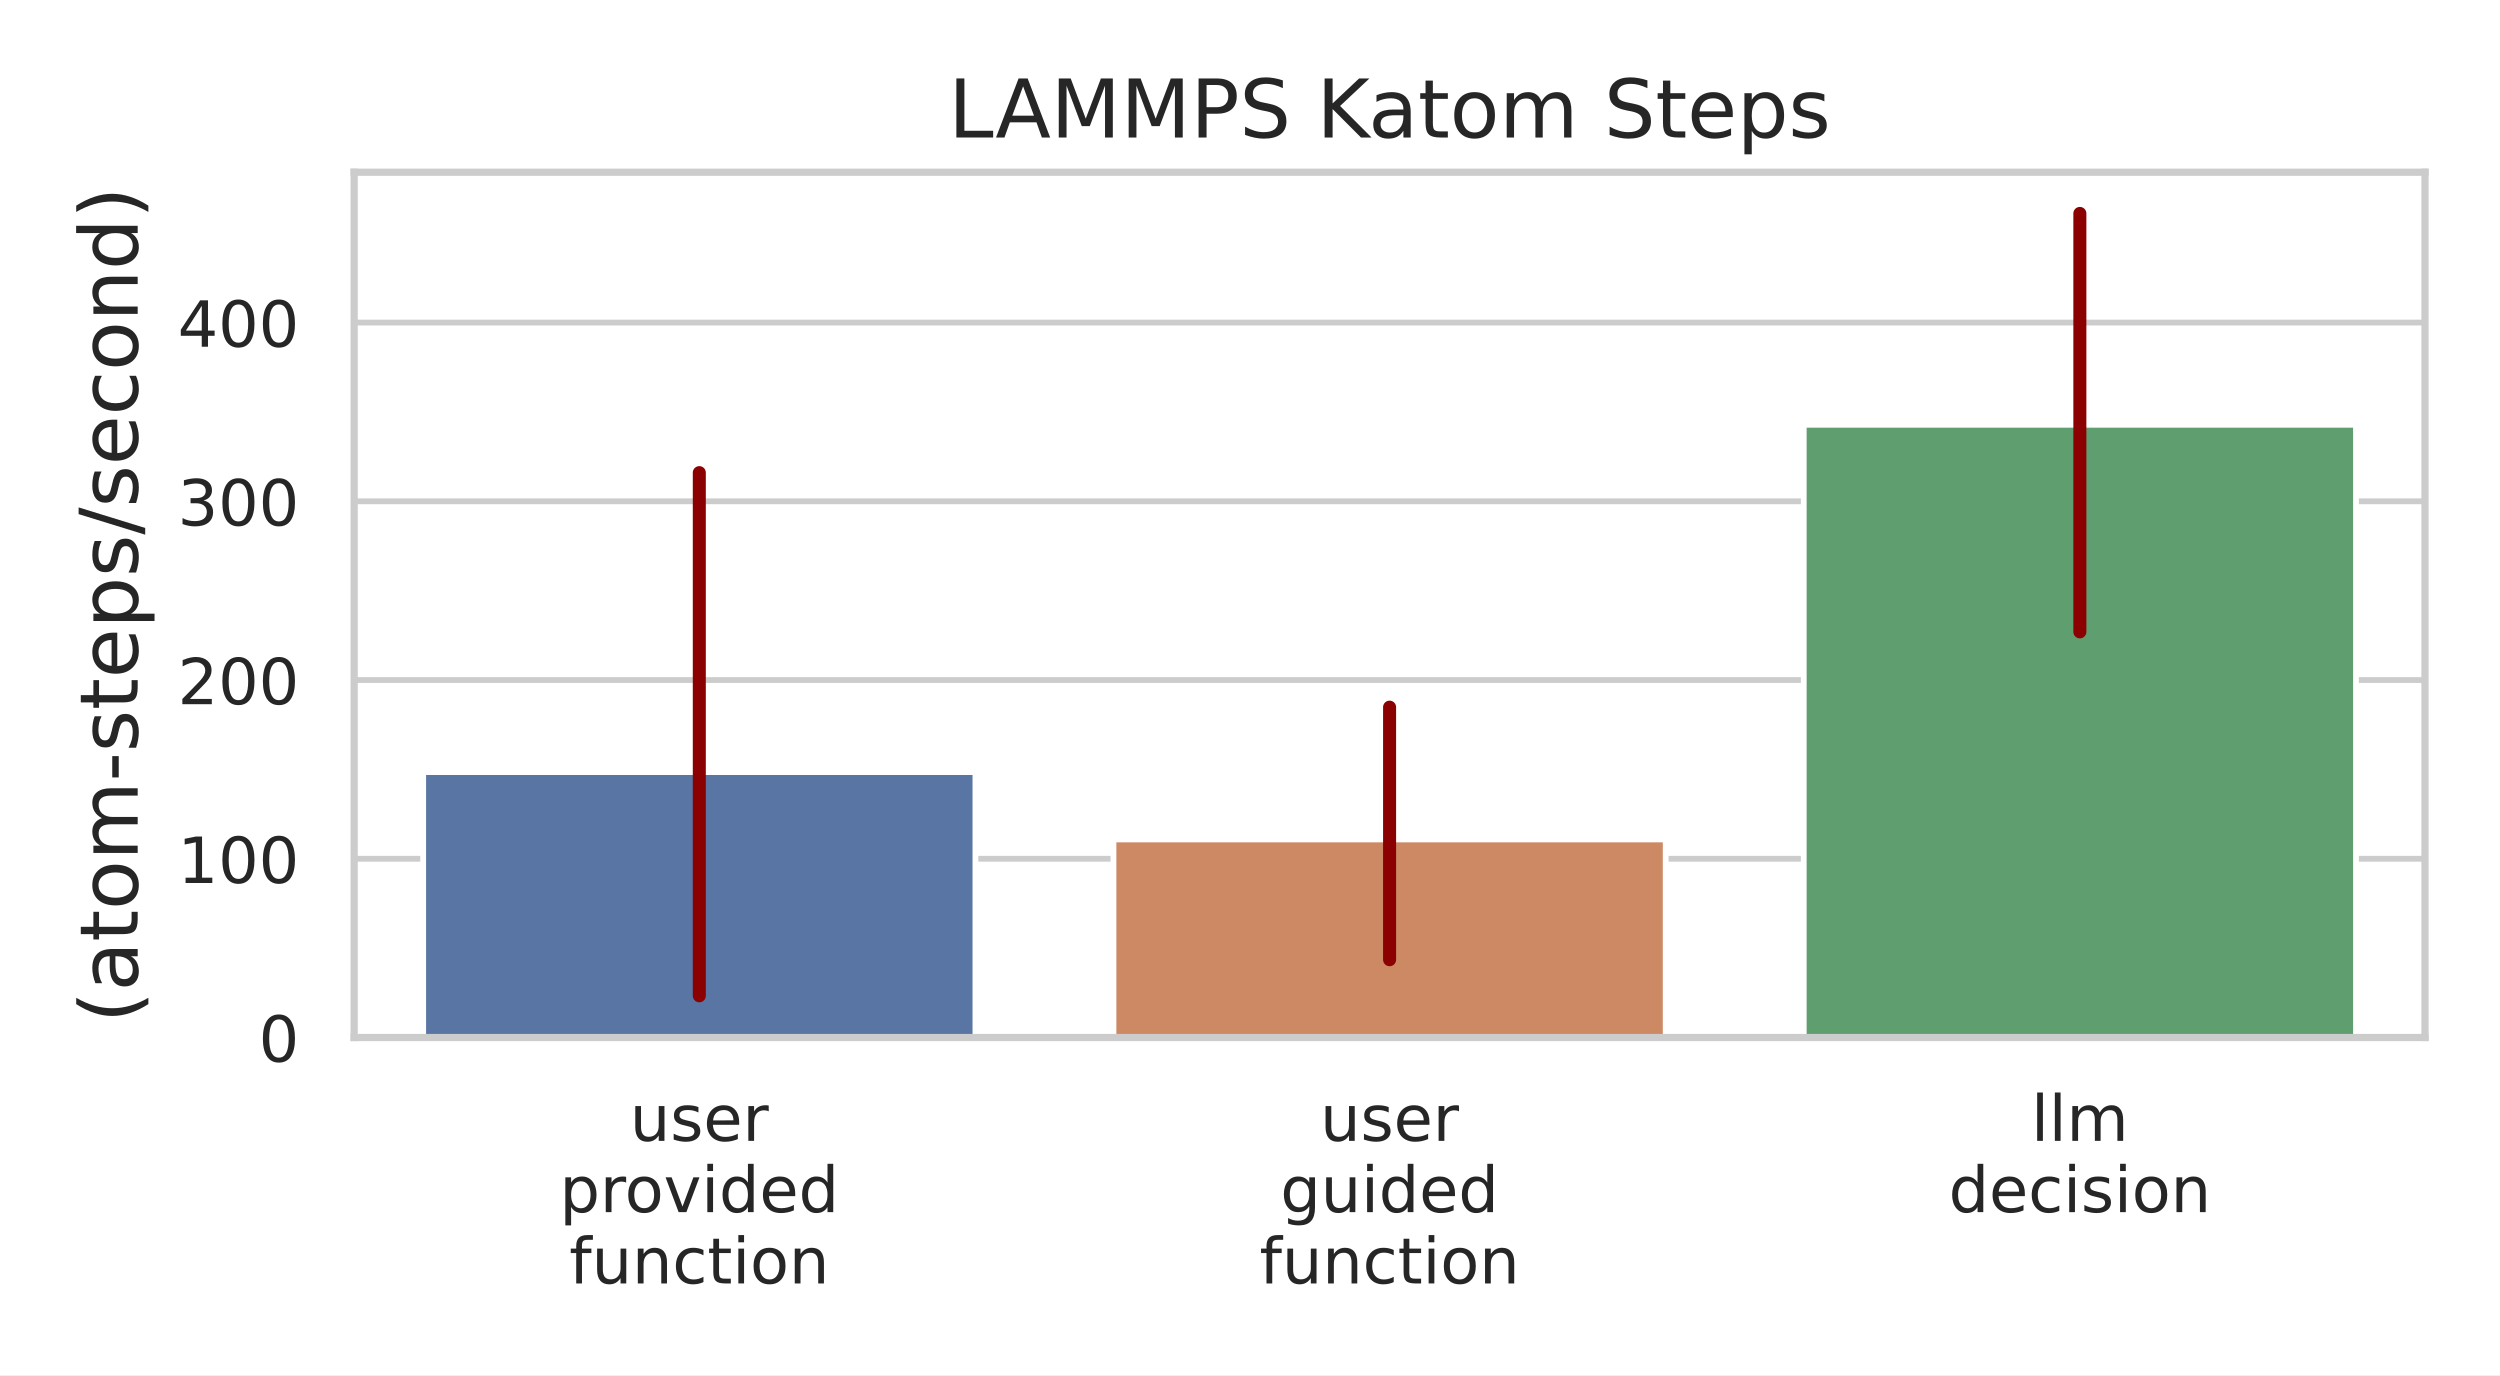
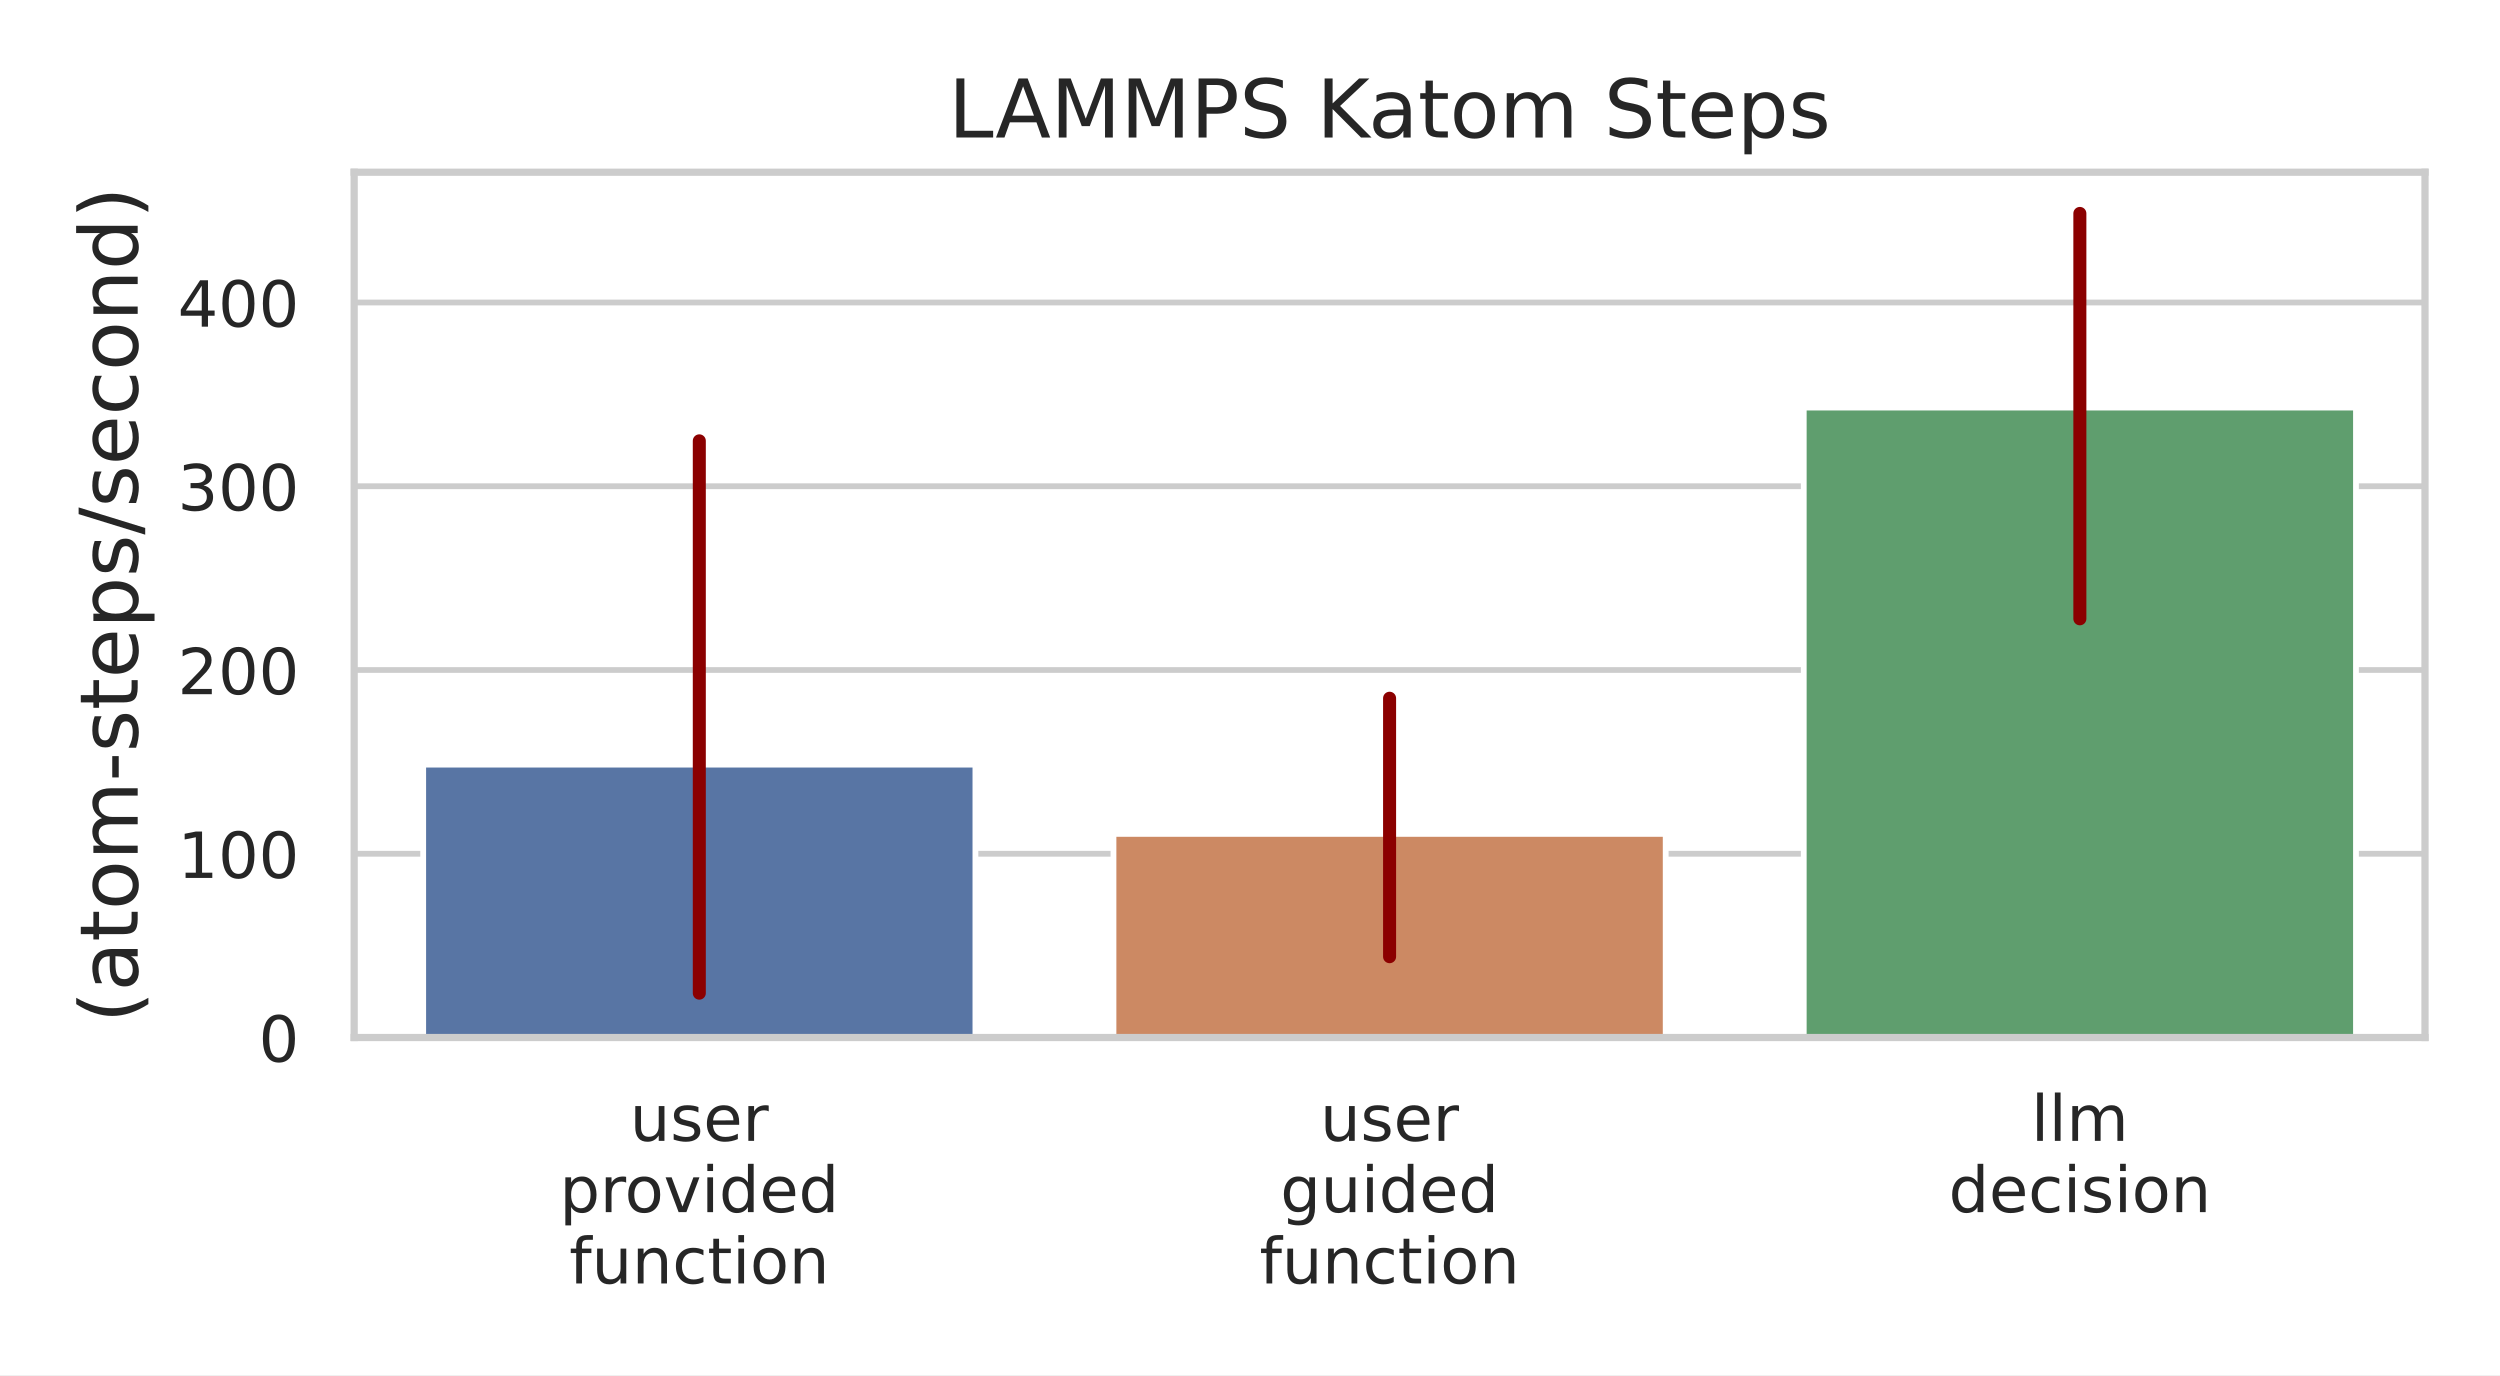
<svg xmlns="http://www.w3.org/2000/svg" xmlns:xlink="http://www.w3.org/1999/xlink" width="432pt" height="237.6pt" viewBox="0 0 432 237.6" version="1.1">
  <defs>
    <style type="text/css">*{stroke-linejoin: round; stroke-linecap: butt}</style>
  </defs>
  <g id="figure_1">
    <g id="patch_1">
      <path d="M 0 237.6  L 432 237.6  L 432 0  L 0 0  z " style="fill: #ffffff" />
    </g>
    <g id="axes_1">
      <g id="patch_2">
        <path d="M 61.2 179.284  L 419.04 179.284  L 419.04 29.76  L 61.2 29.76  z " style="fill: #ffffff" />
      </g>
      <g id="matplotlib.axis_1">
        <g id="xtick_1">
          <g id="text_1">
            <g style="fill: #262626" transform="translate(108.844 197.1423) scale(0.11 -0.11)">
              <defs>
                <path id="DejaVuSans-75" d="M 544 1381  L 544 3500  L 1119 3500  L 1119 1403  Q 1119 906 1312 657  Q 1506 409 1894 409  Q 2359 409 2629 706  Q 2900 1003 2900 1516  L 2900 3500  L 3475 3500  L 3475 0  L 2900 0  L 2900 538  Q 2691 219 2414 64  Q 2138 -91 1772 -91  Q 1169 -91 856 284  Q 544 659 544 1381  z M 1991 3584  L 1991 3584  z " transform="scale(0.015625)" />
                <path id="DejaVuSans-73" d="M 2834 3397  L 2834 2853  Q 2591 2978 2328 3040  Q 2066 3103 1784 3103  Q 1356 3103 1142 2972  Q 928 2841 928 2578  Q 928 2378 1081 2264  Q 1234 2150 1697 2047  L 1894 2003  Q 2506 1872 2764 1633  Q 3022 1394 3022 966  Q 3022 478 2636 193  Q 2250 -91 1575 -91  Q 1294 -91 989 -36  Q 684 19 347 128  L 347 722  Q 666 556 975 473  Q 1284 391 1588 391  Q 1994 391 2212 530  Q 2431 669 2431 922  Q 2431 1156 2273 1281  Q 2116 1406 1581 1522  L 1381 1569  Q 847 1681 609 1914  Q 372 2147 372 2553  Q 372 3047 722 3315  Q 1072 3584 1716 3584  Q 2034 3584 2315 3537  Q 2597 3491 2834 3397  z " transform="scale(0.015625)" />
                <path id="DejaVuSans-65" d="M 3597 1894  L 3597 1613  L 953 1613  Q 991 1019 1311 708  Q 1631 397 2203 397  Q 2534 397 2845 478  Q 3156 559 3463 722  L 3463 178  Q 3153 47 2828 -22  Q 2503 -91 2169 -91  Q 1331 -91 842 396  Q 353 884 353 1716  Q 353 2575 817 3079  Q 1281 3584 2069 3584  Q 2775 3584 3186 3129  Q 3597 2675 3597 1894  z M 3022 2063  Q 3016 2534 2758 2815  Q 2500 3097 2075 3097  Q 1594 3097 1305 2825  Q 1016 2553 972 2059  L 3022 2063  z " transform="scale(0.015625)" />
                <path id="DejaVuSans-72" d="M 2631 2963  Q 2534 3019 2420 3045  Q 2306 3072 2169 3072  Q 1681 3072 1420 2755  Q 1159 2438 1159 1844  L 1159 0  L 581 0  L 581 3500  L 1159 3500  L 1159 2956  Q 1341 3275 1631 3429  Q 1922 3584 2338 3584  Q 2397 3584 2469 3576  Q 2541 3569 2628 3553  L 2631 2963  z " transform="scale(0.015625)" />
              </defs>
              <use xlink:href="#DejaVuSans-75" />
              <use xlink:href="#DejaVuSans-73" x="63.379" />
              <use xlink:href="#DejaVuSans-65" x="115.479" />
              <use xlink:href="#DejaVuSans-72" x="177.002" />
            </g>
            <g style="fill: #262626" transform="translate(96.695 209.4599) scale(0.11 -0.11)">
              <defs>
                <path id="DejaVuSans-70" d="M 1159 525  L 1159 -1331  L 581 -1331  L 581 3500  L 1159 3500  L 1159 2969  Q 1341 3281 1617 3432  Q 1894 3584 2278 3584  Q 2916 3584 3314 3078  Q 3713 2572 3713 1747  Q 3713 922 3314 415  Q 2916 -91 2278 -91  Q 1894 -91 1617 61  Q 1341 213 1159 525  z M 3116 1747  Q 3116 2381 2855 2742  Q 2594 3103 2138 3103  Q 1681 3103 1420 2742  Q 1159 2381 1159 1747  Q 1159 1113 1420 752  Q 1681 391 2138 391  Q 2594 391 2855 752  Q 3116 1113 3116 1747  z " transform="scale(0.015625)" />
                <path id="DejaVuSans-6f" d="M 1959 3097  Q 1497 3097 1228 2736  Q 959 2375 959 1747  Q 959 1119 1226 758  Q 1494 397 1959 397  Q 2419 397 2687 759  Q 2956 1122 2956 1747  Q 2956 2369 2687 2733  Q 2419 3097 1959 3097  z M 1959 3584  Q 2709 3584 3137 3096  Q 3566 2609 3566 1747  Q 3566 888 3137 398  Q 2709 -91 1959 -91  Q 1206 -91 779 398  Q 353 888 353 1747  Q 353 2609 779 3096  Q 1206 3584 1959 3584  z " transform="scale(0.015625)" />
                <path id="DejaVuSans-76" d="M 191 3500  L 800 3500  L 1894 563  L 2988 3500  L 3597 3500  L 2284 0  L 1503 0  L 191 3500  z " transform="scale(0.015625)" />
                <path id="DejaVuSans-69" d="M 603 3500  L 1178 3500  L 1178 0  L 603 0  L 603 3500  z M 603 4863  L 1178 4863  L 1178 4134  L 603 4134  L 603 4863  z " transform="scale(0.015625)" />
                <path id="DejaVuSans-64" d="M 2906 2969  L 2906 4863  L 3481 4863  L 3481 0  L 2906 0  L 2906 525  Q 2725 213 2448 61  Q 2172 -91 1784 -91  Q 1150 -91 751 415  Q 353 922 353 1747  Q 353 2572 751 3078  Q 1150 3584 1784 3584  Q 2172 3584 2448 3432  Q 2725 3281 2906 2969  z M 947 1747  Q 947 1113 1208 752  Q 1469 391 1925 391  Q 2381 391 2643 752  Q 2906 1113 2906 1747  Q 2906 2381 2643 2742  Q 2381 3103 1925 3103  Q 1469 3103 1208 2742  Q 947 2381 947 1747  z " transform="scale(0.015625)" />
              </defs>
              <use xlink:href="#DejaVuSans-70" />
              <use xlink:href="#DejaVuSans-72" x="63.477" />
              <use xlink:href="#DejaVuSans-6f" x="102.34" />
              <use xlink:href="#DejaVuSans-76" x="163.521" />
              <use xlink:href="#DejaVuSans-69" x="222.701" />
              <use xlink:href="#DejaVuSans-64" x="250.484" />
              <use xlink:href="#DejaVuSans-65" x="313.961" />
              <use xlink:href="#DejaVuSans-64" x="375.484" />
            </g>
            <g style="fill: #262626" transform="translate(98.37336 221.7775) scale(0.11 -0.11)">
              <defs>
                <path id="DejaVuSans-66" d="M 2375 4863  L 2375 4384  L 1825 4384  Q 1516 4384 1395 4259  Q 1275 4134 1275 3809  L 1275 3500  L 2222 3500  L 2222 3053  L 1275 3053  L 1275 0  L 697 0  L 697 3053  L 147 3053  L 147 3500  L 697 3500  L 697 3744  Q 697 4328 969 4595  Q 1241 4863 1831 4863  L 2375 4863  z " transform="scale(0.015625)" />
                <path id="DejaVuSans-6e" d="M 3513 2113  L 3513 0  L 2938 0  L 2938 2094  Q 2938 2591 2744 2837  Q 2550 3084 2163 3084  Q 1697 3084 1428 2787  Q 1159 2491 1159 1978  L 1159 0  L 581 0  L 581 3500  L 1159 3500  L 1159 2956  Q 1366 3272 1645 3428  Q 1925 3584 2291 3584  Q 2894 3584 3203 3211  Q 3513 2838 3513 2113  z " transform="scale(0.015625)" />
                <path id="DejaVuSans-63" d="M 3122 3366  L 3122 2828  Q 2878 2963 2633 3030  Q 2388 3097 2138 3097  Q 1578 3097 1268 2742  Q 959 2388 959 1747  Q 959 1106 1268 751  Q 1578 397 2138 397  Q 2388 397 2633 464  Q 2878 531 3122 666  L 3122 134  Q 2881 22 2623 -34  Q 2366 -91 2075 -91  Q 1284 -91 818 406  Q 353 903 353 1747  Q 353 2603 823 3093  Q 1294 3584 2113 3584  Q 2378 3584 2631 3529  Q 2884 3475 3122 3366  z " transform="scale(0.015625)" />
                <path id="DejaVuSans-74" d="M 1172 4494  L 1172 3500  L 2356 3500  L 2356 3053  L 1172 3053  L 1172 1153  Q 1172 725 1289 603  Q 1406 481 1766 481  L 2356 481  L 2356 0  L 1766 0  Q 1100 0 847 248  Q 594 497 594 1153  L 594 3053  L 172 3053  L 172 3500  L 594 3500  L 594 4494  L 1172 4494  z " transform="scale(0.015625)" />
              </defs>
              <use xlink:href="#DejaVuSans-66" />
              <use xlink:href="#DejaVuSans-75" x="35.205" />
              <use xlink:href="#DejaVuSans-6e" x="98.584" />
              <use xlink:href="#DejaVuSans-63" x="161.963" />
              <use xlink:href="#DejaVuSans-74" x="216.943" />
              <use xlink:href="#DejaVuSans-69" x="256.152" />
              <use xlink:href="#DejaVuSans-6f" x="283.936" />
              <use xlink:href="#DejaVuSans-6e" x="345.117" />
            </g>
          </g>
        </g>
        <g id="xtick_2">
          <g id="text_2">
            <g style="fill: #262626" transform="translate(228.124 197.1423) scale(0.11 -0.11)">
              <use xlink:href="#DejaVuSans-75" />
              <use xlink:href="#DejaVuSans-73" x="63.379" />
              <use xlink:href="#DejaVuSans-65" x="115.479" />
              <use xlink:href="#DejaVuSans-72" x="177.002" />
            </g>
            <g style="fill: #262626" transform="translate(221.2473 209.4599) scale(0.11 -0.11)">
              <defs>
                <path id="DejaVuSans-67" d="M 2906 1791  Q 2906 2416 2648 2759  Q 2391 3103 1925 3103  Q 1463 3103 1205 2759  Q 947 2416 947 1791  Q 947 1169 1205 825  Q 1463 481 1925 481  Q 2391 481 2648 825  Q 2906 1169 2906 1791  z M 3481 434  Q 3481 -459 3084 -895  Q 2688 -1331 1869 -1331  Q 1566 -1331 1297 -1286  Q 1028 -1241 775 -1147  L 775 -588  Q 1028 -725 1275 -790  Q 1522 -856 1778 -856  Q 2344 -856 2625 -561  Q 2906 -266 2906 331  L 2906 616  Q 2728 306 2450 153  Q 2172 0 1784 0  Q 1141 0 747 490  Q 353 981 353 1791  Q 353 2603 747 3093  Q 1141 3584 1784 3584  Q 2172 3584 2450 3431  Q 2728 3278 2906 2969  L 2906 3500  L 3481 3500  L 3481 434  z " transform="scale(0.015625)" />
              </defs>
              <use xlink:href="#DejaVuSans-67" />
              <use xlink:href="#DejaVuSans-75" x="63.477" />
              <use xlink:href="#DejaVuSans-69" x="126.855" />
              <use xlink:href="#DejaVuSans-64" x="154.639" />
              <use xlink:href="#DejaVuSans-65" x="218.115" />
              <use xlink:href="#DejaVuSans-64" x="279.639" />
            </g>
            <g style="fill: #262626" transform="translate(217.6534 221.7775) scale(0.11 -0.11)">
              <use xlink:href="#DejaVuSans-66" />
              <use xlink:href="#DejaVuSans-75" x="35.205" />
              <use xlink:href="#DejaVuSans-6e" x="98.584" />
              <use xlink:href="#DejaVuSans-63" x="161.963" />
              <use xlink:href="#DejaVuSans-74" x="216.943" />
              <use xlink:href="#DejaVuSans-69" x="256.152" />
              <use xlink:href="#DejaVuSans-6f" x="283.936" />
              <use xlink:href="#DejaVuSans-6e" x="345.117" />
            </g>
          </g>
        </g>
        <g id="xtick_3">
          <g id="text_3">
            <g style="fill: #262626" transform="translate(350.9867 197.1423) scale(0.11 -0.11)">
              <defs>
                <path id="DejaVuSans-6c" d="M 603 4863  L 1178 4863  L 1178 0  L 603 0  L 603 4863  z " transform="scale(0.015625)" />
                <path id="DejaVuSans-6d" d="M 3328 2828  Q 3544 3216 3844 3400  Q 4144 3584 4550 3584  Q 5097 3584 5394 3201  Q 5691 2819 5691 2113  L 5691 0  L 5113 0  L 5113 2094  Q 5113 2597 4934 2840  Q 4756 3084 4391 3084  Q 3944 3084 3684 2787  Q 3425 2491 3425 1978  L 3425 0  L 2847 0  L 2847 2094  Q 2847 2600 2669 2842  Q 2491 3084 2119 3084  Q 1678 3084 1418 2786  Q 1159 2488 1159 1978  L 1159 0  L 581 0  L 581 3500  L 1159 3500  L 1159 2956  Q 1356 3278 1631 3431  Q 1906 3584 2284 3584  Q 2666 3584 2933 3390  Q 3200 3197 3328 2828  z " transform="scale(0.015625)" />
              </defs>
              <use xlink:href="#DejaVuSans-6c" />
              <use xlink:href="#DejaVuSans-6c" x="27.783" />
              <use xlink:href="#DejaVuSans-6d" x="55.566" />
            </g>
            <g style="fill: #262626" transform="translate(336.728 209.4599) scale(0.11 -0.11)">
              <use xlink:href="#DejaVuSans-64" />
              <use xlink:href="#DejaVuSans-65" x="63.477" />
              <use xlink:href="#DejaVuSans-63" x="125" />
              <use xlink:href="#DejaVuSans-69" x="179.98" />
              <use xlink:href="#DejaVuSans-73" x="207.764" />
              <use xlink:href="#DejaVuSans-69" x="259.863" />
              <use xlink:href="#DejaVuSans-6f" x="287.646" />
              <use xlink:href="#DejaVuSans-6e" x="348.828" />
            </g>
          </g>
        </g>
      </g>
      <g id="matplotlib.axis_2">
        <g id="ytick_1">
          <g id="line2d_1">
-             <path d="M 61.2 179.284  L 419.04 179.284  " clip-path="url(#pba36065068)" style="fill: none; stroke: #cccccc; stroke-linecap: round" />
+             <path d="M 61.2 179.284  L 419.04 179.284  " clip-path="url(#pf2f5015aea)" style="fill: none; stroke: #cccccc; stroke-linecap: round" />
          </g>
          <g id="text_4">
            <g style="fill: #262626" transform="translate(44.70125 183.4631) scale(0.11 -0.11)">
              <defs>
                <path id="DejaVuSans-30" d="M 2034 4250  Q 1547 4250 1301 3770  Q 1056 3291 1056 2328  Q 1056 1369 1301 889  Q 1547 409 2034 409  Q 2525 409 2770 889  Q 3016 1369 3016 2328  Q 3016 3291 2770 3770  Q 2525 4250 2034 4250  z M 2034 4750  Q 2819 4750 3233 4129  Q 3647 3509 3647 2328  Q 3647 1150 3233 529  Q 2819 -91 2034 -91  Q 1250 -91 836 529  Q 422 1150 422 2328  Q 422 3509 836 4129  Q 1250 4750 2034 4750  z " transform="scale(0.015625)" />
              </defs>
              <use xlink:href="#DejaVuSans-30" />
            </g>
          </g>
        </g>
        <g id="ytick_2">
          <g id="line2d_2">
-             <path d="M 61.2 148.398  L 419.04 148.398  " clip-path="url(#pba36065068)" style="fill: none; stroke: #cccccc; stroke-linecap: round" />
+             <path d="M 61.2 147.53  L 419.04 147.53  " clip-path="url(#pf2f5015aea)" style="fill: none; stroke: #cccccc; stroke-linecap: round" />
          </g>
          <g id="text_5">
-             <g style="fill: #262626" transform="translate(30.70375 152.5769) scale(0.11 -0.11)">
+             <g style="fill: #262626" transform="translate(30.70375 151.7095) scale(0.11 -0.11)">
              <defs>
                <path id="DejaVuSans-31" d="M 794 531  L 1825 531  L 1825 4091  L 703 3866  L 703 4441  L 1819 4666  L 2450 4666  L 2450 531  L 3481 531  L 3481 0  L 794 0  L 794 531  z " transform="scale(0.015625)" />
              </defs>
              <use xlink:href="#DejaVuSans-31" />
              <use xlink:href="#DejaVuSans-30" x="63.623" />
              <use xlink:href="#DejaVuSans-30" x="127.246" />
            </g>
          </g>
        </g>
        <g id="ytick_3">
          <g id="line2d_3">
-             <path d="M 61.2 117.511  L 419.04 117.511  " clip-path="url(#pba36065068)" style="fill: none; stroke: #cccccc; stroke-linecap: round" />
+             <path d="M 61.2 115.777  L 419.04 115.777  " clip-path="url(#pf2f5015aea)" style="fill: none; stroke: #cccccc; stroke-linecap: round" />
          </g>
          <g id="text_6">
-             <g style="fill: #262626" transform="translate(30.70375 121.6906) scale(0.11 -0.11)">
+             <g style="fill: #262626" transform="translate(30.70375 119.9558) scale(0.11 -0.11)">
              <defs>
                <path id="DejaVuSans-32" d="M 1228 531  L 3431 531  L 3431 0  L 469 0  L 469 531  Q 828 903 1448 1529  Q 2069 2156 2228 2338  Q 2531 2678 2651 2914  Q 2772 3150 2772 3378  Q 2772 3750 2511 3984  Q 2250 4219 1831 4219  Q 1534 4219 1204 4116  Q 875 4013 500 3803  L 500 4441  Q 881 4594 1212 4672  Q 1544 4750 1819 4750  Q 2544 4750 2975 4387  Q 3406 4025 3406 3419  Q 3406 3131 3298 2873  Q 3191 2616 2906 2266  Q 2828 2175 2409 1742  Q 1991 1309 1228 531  z " transform="scale(0.015625)" />
              </defs>
              <use xlink:href="#DejaVuSans-32" />
              <use xlink:href="#DejaVuSans-30" x="63.623" />
              <use xlink:href="#DejaVuSans-30" x="127.246" />
            </g>
          </g>
        </g>
        <g id="ytick_4">
          <g id="line2d_4">
-             <path d="M 61.2 86.625  L 419.04 86.625  " clip-path="url(#pba36065068)" style="fill: none; stroke: #cccccc; stroke-linecap: round" />
+             <path d="M 61.2 84.023  L 419.04 84.023  " clip-path="url(#pf2f5015aea)" style="fill: none; stroke: #cccccc; stroke-linecap: round" />
          </g>
          <g id="text_7">
-             <g style="fill: #262626" transform="translate(30.70375 90.80433) scale(0.11 -0.11)">
+             <g style="fill: #262626" transform="translate(30.70375 88.20209) scale(0.11 -0.11)">
              <defs>
                <path id="DejaVuSans-33" d="M 2597 2516  Q 3050 2419 3304 2112  Q 3559 1806 3559 1356  Q 3559 666 3084 287  Q 2609 -91 1734 -91  Q 1441 -91 1130 -33  Q 819 25 488 141  L 488 750  Q 750 597 1062 519  Q 1375 441 1716 441  Q 2309 441 2620 675  Q 2931 909 2931 1356  Q 2931 1769 2642 2001  Q 2353 2234 1838 2234  L 1294 2234  L 1294 2753  L 1863 2753  Q 2328 2753 2575 2939  Q 2822 3125 2822 3475  Q 2822 3834 2567 4026  Q 2313 4219 1838 4219  Q 1578 4219 1281 4162  Q 984 4106 628 3988  L 628 4550  Q 988 4650 1302 4700  Q 1616 4750 1894 4750  Q 2613 4750 3031 4423  Q 3450 4097 3450 3541  Q 3450 3153 3228 2886  Q 3006 2619 2597 2516  z " transform="scale(0.015625)" />
              </defs>
              <use xlink:href="#DejaVuSans-33" />
              <use xlink:href="#DejaVuSans-30" x="63.623" />
              <use xlink:href="#DejaVuSans-30" x="127.246" />
            </g>
          </g>
        </g>
        <g id="ytick_5">
          <g id="line2d_5">
-             <path d="M 61.2 55.739  L 419.04 55.739  " clip-path="url(#pba36065068)" style="fill: none; stroke: #cccccc; stroke-linecap: round" />
+             <path d="M 61.2 52.269  L 419.04 52.269  " clip-path="url(#pf2f5015aea)" style="fill: none; stroke: #cccccc; stroke-linecap: round" />
          </g>
          <g id="text_8">
-             <g style="fill: #262626" transform="translate(30.70375 59.91806) scale(0.11 -0.11)">
+             <g style="fill: #262626" transform="translate(30.70375 56.44841) scale(0.11 -0.11)">
              <defs>
                <path id="DejaVuSans-34" d="M 2419 4116  L 825 1625  L 2419 1625  L 2419 4116  z M 2253 4666  L 3047 4666  L 3047 1625  L 3713 1625  L 3713 1100  L 3047 1100  L 3047 0  L 2419 0  L 2419 1100  L 313 1100  L 313 1709  L 2253 4666  z " transform="scale(0.015625)" />
              </defs>
              <use xlink:href="#DejaVuSans-34" />
              <use xlink:href="#DejaVuSans-30" x="63.623" />
              <use xlink:href="#DejaVuSans-30" x="127.246" />
            </g>
          </g>
        </g>
        <g id="text_9">
          <g style="fill: #262626" transform="translate(23.79219 176.7576) rotate(-90) scale(0.14 -0.14)">
            <defs>
              <path id="DejaVuSans-28" d="M 1984 4856  Q 1566 4138 1362 3434  Q 1159 2731 1159 2009  Q 1159 1288 1364 580  Q 1569 -128 1984 -844  L 1484 -844  Q 1016 -109 783 600  Q 550 1309 550 2009  Q 550 2706 781 3412  Q 1013 4119 1484 4856  L 1984 4856  z " transform="scale(0.015625)" />
              <path id="DejaVuSans-61" d="M 2194 1759  Q 1497 1759 1228 1600  Q 959 1441 959 1056  Q 959 750 1161 570  Q 1363 391 1709 391  Q 2188 391 2477 730  Q 2766 1069 2766 1631  L 2766 1759  L 2194 1759  z M 3341 1997  L 3341 0  L 2766 0  L 2766 531  Q 2569 213 2275 61  Q 1981 -91 1556 -91  Q 1019 -91 701 211  Q 384 513 384 1019  Q 384 1609 779 1909  Q 1175 2209 1959 2209  L 2766 2209  L 2766 2266  Q 2766 2663 2505 2880  Q 2244 3097 1772 3097  Q 1472 3097 1187 3025  Q 903 2953 641 2809  L 641 3341  Q 956 3463 1253 3523  Q 1550 3584 1831 3584  Q 2591 3584 2966 3190  Q 3341 2797 3341 1997  z " transform="scale(0.015625)" />
              <path id="DejaVuSans-2d" d="M 313 2009  L 1997 2009  L 1997 1497  L 313 1497  L 313 2009  z " transform="scale(0.015625)" />
              <path id="DejaVuSans-2f" d="M 1625 4666  L 2156 4666  L 531 -594  L 0 -594  L 1625 4666  z " transform="scale(0.015625)" />
              <path id="DejaVuSans-29" d="M 513 4856  L 1013 4856  Q 1481 4119 1714 3412  Q 1947 2706 1947 2009  Q 1947 1309 1714 600  Q 1481 -109 1013 -844  L 513 -844  Q 928 -128 1133 580  Q 1338 1288 1338 2009  Q 1338 2731 1133 3434  Q 928 4138 513 4856  z " transform="scale(0.015625)" />
            </defs>
            <use xlink:href="#DejaVuSans-28" />
            <use xlink:href="#DejaVuSans-61" x="39.014" />
            <use xlink:href="#DejaVuSans-74" x="100.293" />
            <use xlink:href="#DejaVuSans-6f" x="139.502" />
            <use xlink:href="#DejaVuSans-6d" x="200.684" />
            <use xlink:href="#DejaVuSans-2d" x="298.096" />
            <use xlink:href="#DejaVuSans-73" x="334.18" />
            <use xlink:href="#DejaVuSans-74" x="386.279" />
            <use xlink:href="#DejaVuSans-65" x="425.488" />
            <use xlink:href="#DejaVuSans-70" x="487.012" />
            <use xlink:href="#DejaVuSans-73" x="550.488" />
            <use xlink:href="#DejaVuSans-2f" x="602.588" />
            <use xlink:href="#DejaVuSans-73" x="636.279" />
            <use xlink:href="#DejaVuSans-65" x="688.379" />
            <use xlink:href="#DejaVuSans-63" x="749.902" />
            <use xlink:href="#DejaVuSans-6f" x="804.883" />
            <use xlink:href="#DejaVuSans-6e" x="866.064" />
            <use xlink:href="#DejaVuSans-64" x="929.443" />
            <use xlink:href="#DejaVuSans-29" x="992.92" />
          </g>
        </g>
      </g>
      <g id="patch_3">
-         <path d="M 73.128 179.284  L 168.552 179.284  L 168.552 133.418  L 73.128 133.418  z " clip-path="url(#pba36065068)" style="fill: #5875a4; stroke: #ffffff; stroke-linejoin: miter" />
+         <path d="M 73.128 179.284  L 168.552 179.284  L 168.552 132.13  L 73.128 132.13  z " clip-path="url(#pf2f5015aea)" style="fill: #5875a4; stroke: #ffffff; stroke-linejoin: miter" />
      </g>
      <g id="patch_4">
-         <path d="M 192.408 179.284  L 287.832 179.284  L 287.832 145.059  L 192.408 145.059  z " clip-path="url(#pba36065068)" style="fill: #cc8963; stroke: #ffffff; stroke-linejoin: miter" />
+         <path d="M 192.408 179.284  L 287.832 179.284  L 287.832 144.098  L 192.408 144.098  z " clip-path="url(#pf2f5015aea)" style="fill: #cc8963; stroke: #ffffff; stroke-linejoin: miter" />
      </g>
      <g id="patch_5">
-         <path d="M 311.688 179.284  L 407.112 179.284  L 407.112 73.403  L 311.688 73.403  z " clip-path="url(#pba36065068)" style="fill: #5f9e6e; stroke: #ffffff; stroke-linejoin: miter" />
+         <path d="M 311.688 179.284  L 407.112 179.284  L 407.112 70.43  L 311.688 70.43  z " clip-path="url(#pf2f5015aea)" style="fill: #5f9e6e; stroke: #ffffff; stroke-linejoin: miter" />
      </g>
      <g id="line2d_6">
-         <path d="M 120.84 172.073  L 120.84 81.67  " clip-path="url(#pba36065068)" style="fill: none; stroke: #8b0000; stroke-width: 2.25; stroke-linecap: round" />
+         <path d="M 120.84 171.618  L 120.84 76.177  " clip-path="url(#pf2f5015aea)" style="fill: none; stroke: #8b0000; stroke-width: 2.25; stroke-linecap: round" />
      </g>
      <g id="line2d_7">
-         <path d="M 240.12 165.836  L 240.12 122.195  " clip-path="url(#pba36065068)" style="fill: none; stroke: #8b0000; stroke-width: 2.25; stroke-linecap: round" />
+         <path d="M 240.12 165.316  L 240.12 120.655  " clip-path="url(#pf2f5015aea)" style="fill: none; stroke: #8b0000; stroke-width: 2.25; stroke-linecap: round" />
      </g>
      <g id="line2d_8">
-         <path d="M 359.4 109.186  L 359.4 36.88  " clip-path="url(#pba36065068)" style="fill: none; stroke: #8b0000; stroke-width: 2.25; stroke-linecap: round" />
+         <path d="M 359.4 106.929  L 359.4 36.88  " clip-path="url(#pf2f5015aea)" style="fill: none; stroke: #8b0000; stroke-width: 2.25; stroke-linecap: round" />
      </g>
      <g id="patch_6">
        <path d="M 61.2 179.284  L 61.2 29.76  " style="fill: none; stroke: #cccccc; stroke-width: 1.25; stroke-linejoin: miter; stroke-linecap: square" />
      </g>
      <g id="patch_7">
        <path d="M 419.04 179.284  L 419.04 29.76  " style="fill: none; stroke: #cccccc; stroke-width: 1.25; stroke-linejoin: miter; stroke-linecap: square" />
      </g>
      <g id="patch_8">
        <path d="M 61.2 179.284  L 419.04 179.284  " style="fill: none; stroke: #cccccc; stroke-width: 1.25; stroke-linejoin: miter; stroke-linecap: square" />
      </g>
      <g id="patch_9">
        <path d="M 61.2 29.76  L 419.04 29.76  " style="fill: none; stroke: #cccccc; stroke-width: 1.25; stroke-linejoin: miter; stroke-linecap: square" />
      </g>
      <g id="text_10">
        <g style="fill: #262626" transform="translate(163.8911 23.76) scale(0.14 -0.14)">
          <defs>
            <path id="DejaVuSans-4c" d="M 628 4666  L 1259 4666  L 1259 531  L 3531 531  L 3531 0  L 628 0  L 628 4666  z " transform="scale(0.015625)" />
            <path id="DejaVuSans-41" d="M 2188 4044  L 1331 1722  L 3047 1722  L 2188 4044  z M 1831 4666  L 2547 4666  L 4325 0  L 3669 0  L 3244 1197  L 1141 1197  L 716 0  L 50 0  L 1831 4666  z " transform="scale(0.015625)" />
            <path id="DejaVuSans-4d" d="M 628 4666  L 1569 4666  L 2759 1491  L 3956 4666  L 4897 4666  L 4897 0  L 4281 0  L 4281 4097  L 3078 897  L 2444 897  L 1241 4097  L 1241 0  L 628 0  L 628 4666  z " transform="scale(0.015625)" />
            <path id="DejaVuSans-50" d="M 1259 4147  L 1259 2394  L 2053 2394  Q 2494 2394 2734 2622  Q 2975 2850 2975 3272  Q 2975 3691 2734 3919  Q 2494 4147 2053 4147  L 1259 4147  z M 628 4666  L 2053 4666  Q 2838 4666 3239 4311  Q 3641 3956 3641 3272  Q 3641 2581 3239 2228  Q 2838 1875 2053 1875  L 1259 1875  L 1259 0  L 628 0  L 628 4666  z " transform="scale(0.015625)" />
            <path id="DejaVuSans-53" d="M 3425 4513  L 3425 3897  Q 3066 4069 2747 4153  Q 2428 4238 2131 4238  Q 1616 4238 1336 4038  Q 1056 3838 1056 3469  Q 1056 3159 1242 3001  Q 1428 2844 1947 2747  L 2328 2669  Q 3034 2534 3370 2195  Q 3706 1856 3706 1288  Q 3706 609 3251 259  Q 2797 -91 1919 -91  Q 1588 -91 1214 -16  Q 841 59 441 206  L 441 856  Q 825 641 1194 531  Q 1563 422 1919 422  Q 2459 422 2753 634  Q 3047 847 3047 1241  Q 3047 1584 2836 1778  Q 2625 1972 2144 2069  L 1759 2144  Q 1053 2284 737 2584  Q 422 2884 422 3419  Q 422 4038 858 4394  Q 1294 4750 2059 4750  Q 2388 4750 2728 4690  Q 3069 4631 3425 4513  z " transform="scale(0.015625)" />
            <path id="DejaVuSans-20" transform="scale(0.015625)" />
            <path id="DejaVuSans-4b" d="M 628 4666  L 1259 4666  L 1259 2694  L 3353 4666  L 4166 4666  L 1850 2491  L 4331 0  L 3500 0  L 1259 2247  L 1259 0  L 628 0  L 628 4666  z " transform="scale(0.015625)" />
          </defs>
          <use xlink:href="#DejaVuSans-4c" />
          <use xlink:href="#DejaVuSans-41" x="57.963" />
          <use xlink:href="#DejaVuSans-4d" x="126.371" />
          <use xlink:href="#DejaVuSans-4d" x="212.65" />
          <use xlink:href="#DejaVuSans-50" x="298.93" />
          <use xlink:href="#DejaVuSans-53" x="359.232" />
          <use xlink:href="#DejaVuSans-20" x="422.709" />
          <use xlink:href="#DejaVuSans-4b" x="454.496" />
          <use xlink:href="#DejaVuSans-61" x="518.322" />
          <use xlink:href="#DejaVuSans-74" x="579.602" />
          <use xlink:href="#DejaVuSans-6f" x="618.811" />
          <use xlink:href="#DejaVuSans-6d" x="679.992" />
          <use xlink:href="#DejaVuSans-20" x="777.404" />
          <use xlink:href="#DejaVuSans-53" x="809.191" />
          <use xlink:href="#DejaVuSans-74" x="872.668" />
          <use xlink:href="#DejaVuSans-65" x="911.877" />
          <use xlink:href="#DejaVuSans-70" x="973.4" />
          <use xlink:href="#DejaVuSans-73" x="1036.877" />
        </g>
      </g>
    </g>
  </g>
  <defs>
-     <clipPath id="pba36065068">
+     <clipPath id="pf2f5015aea">
      <rect x="61.2" y="29.76" width="357.84" height="149.524" />
    </clipPath>
  </defs>
</svg>
